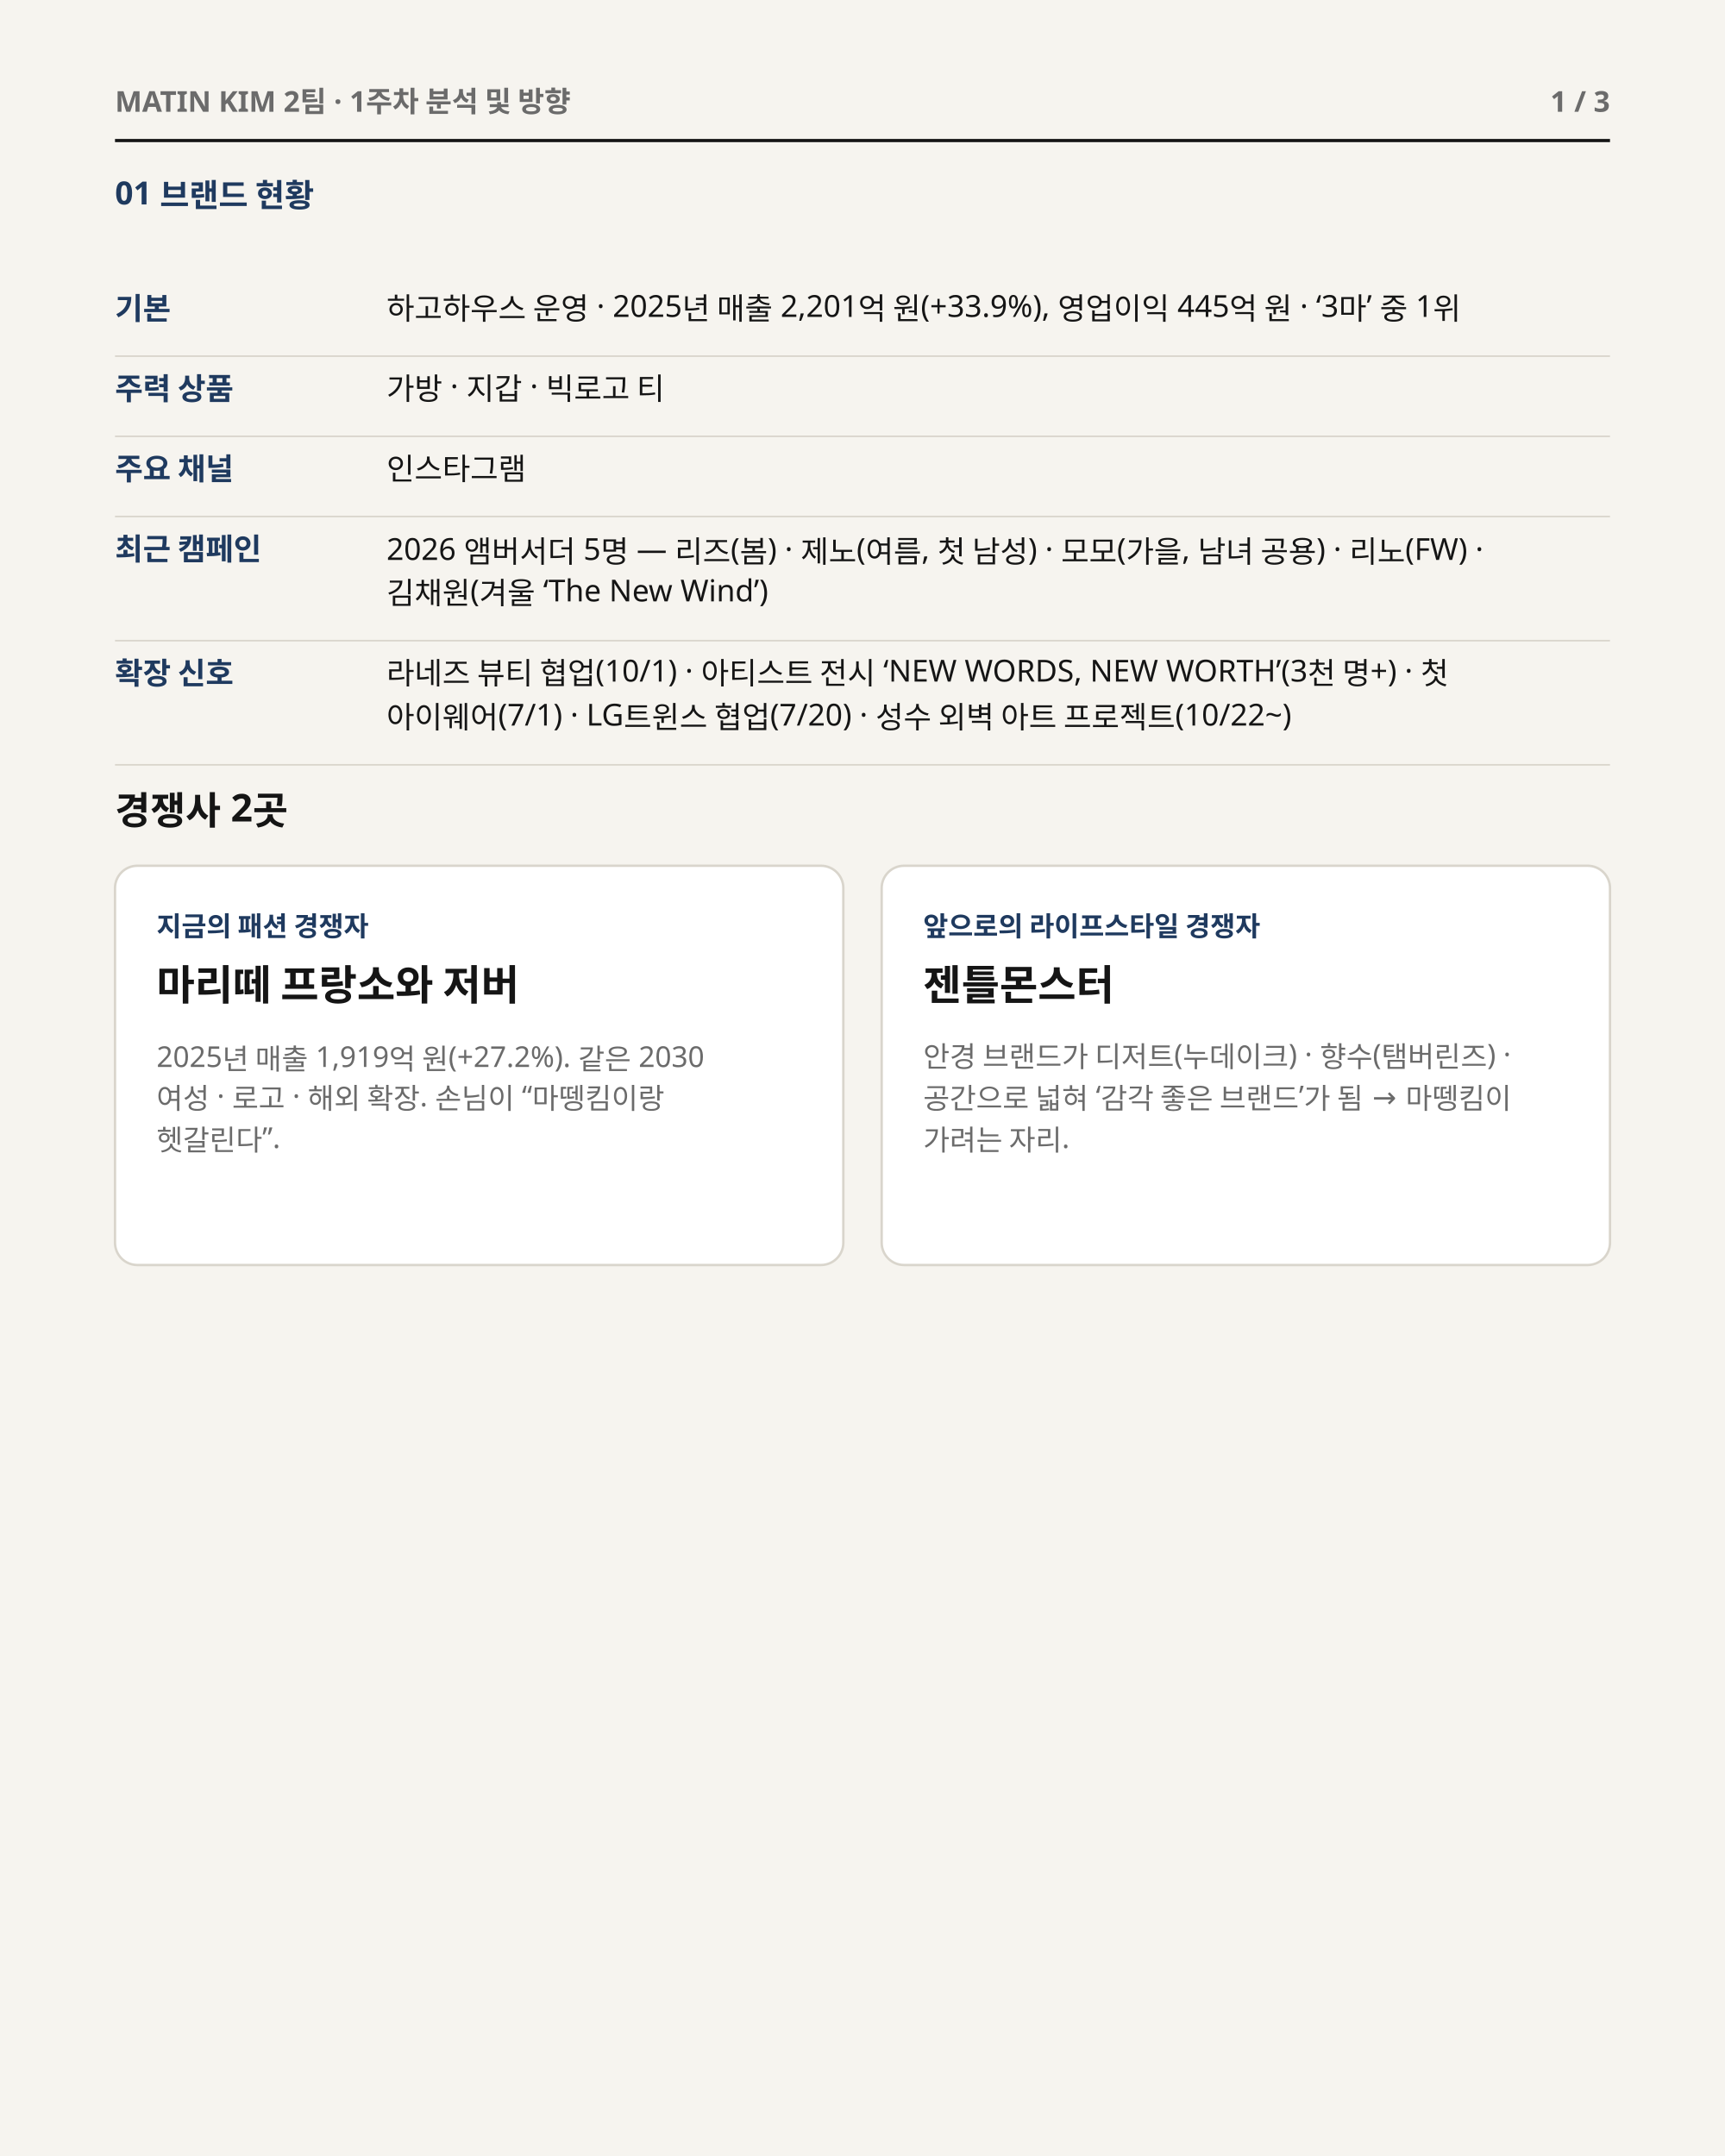
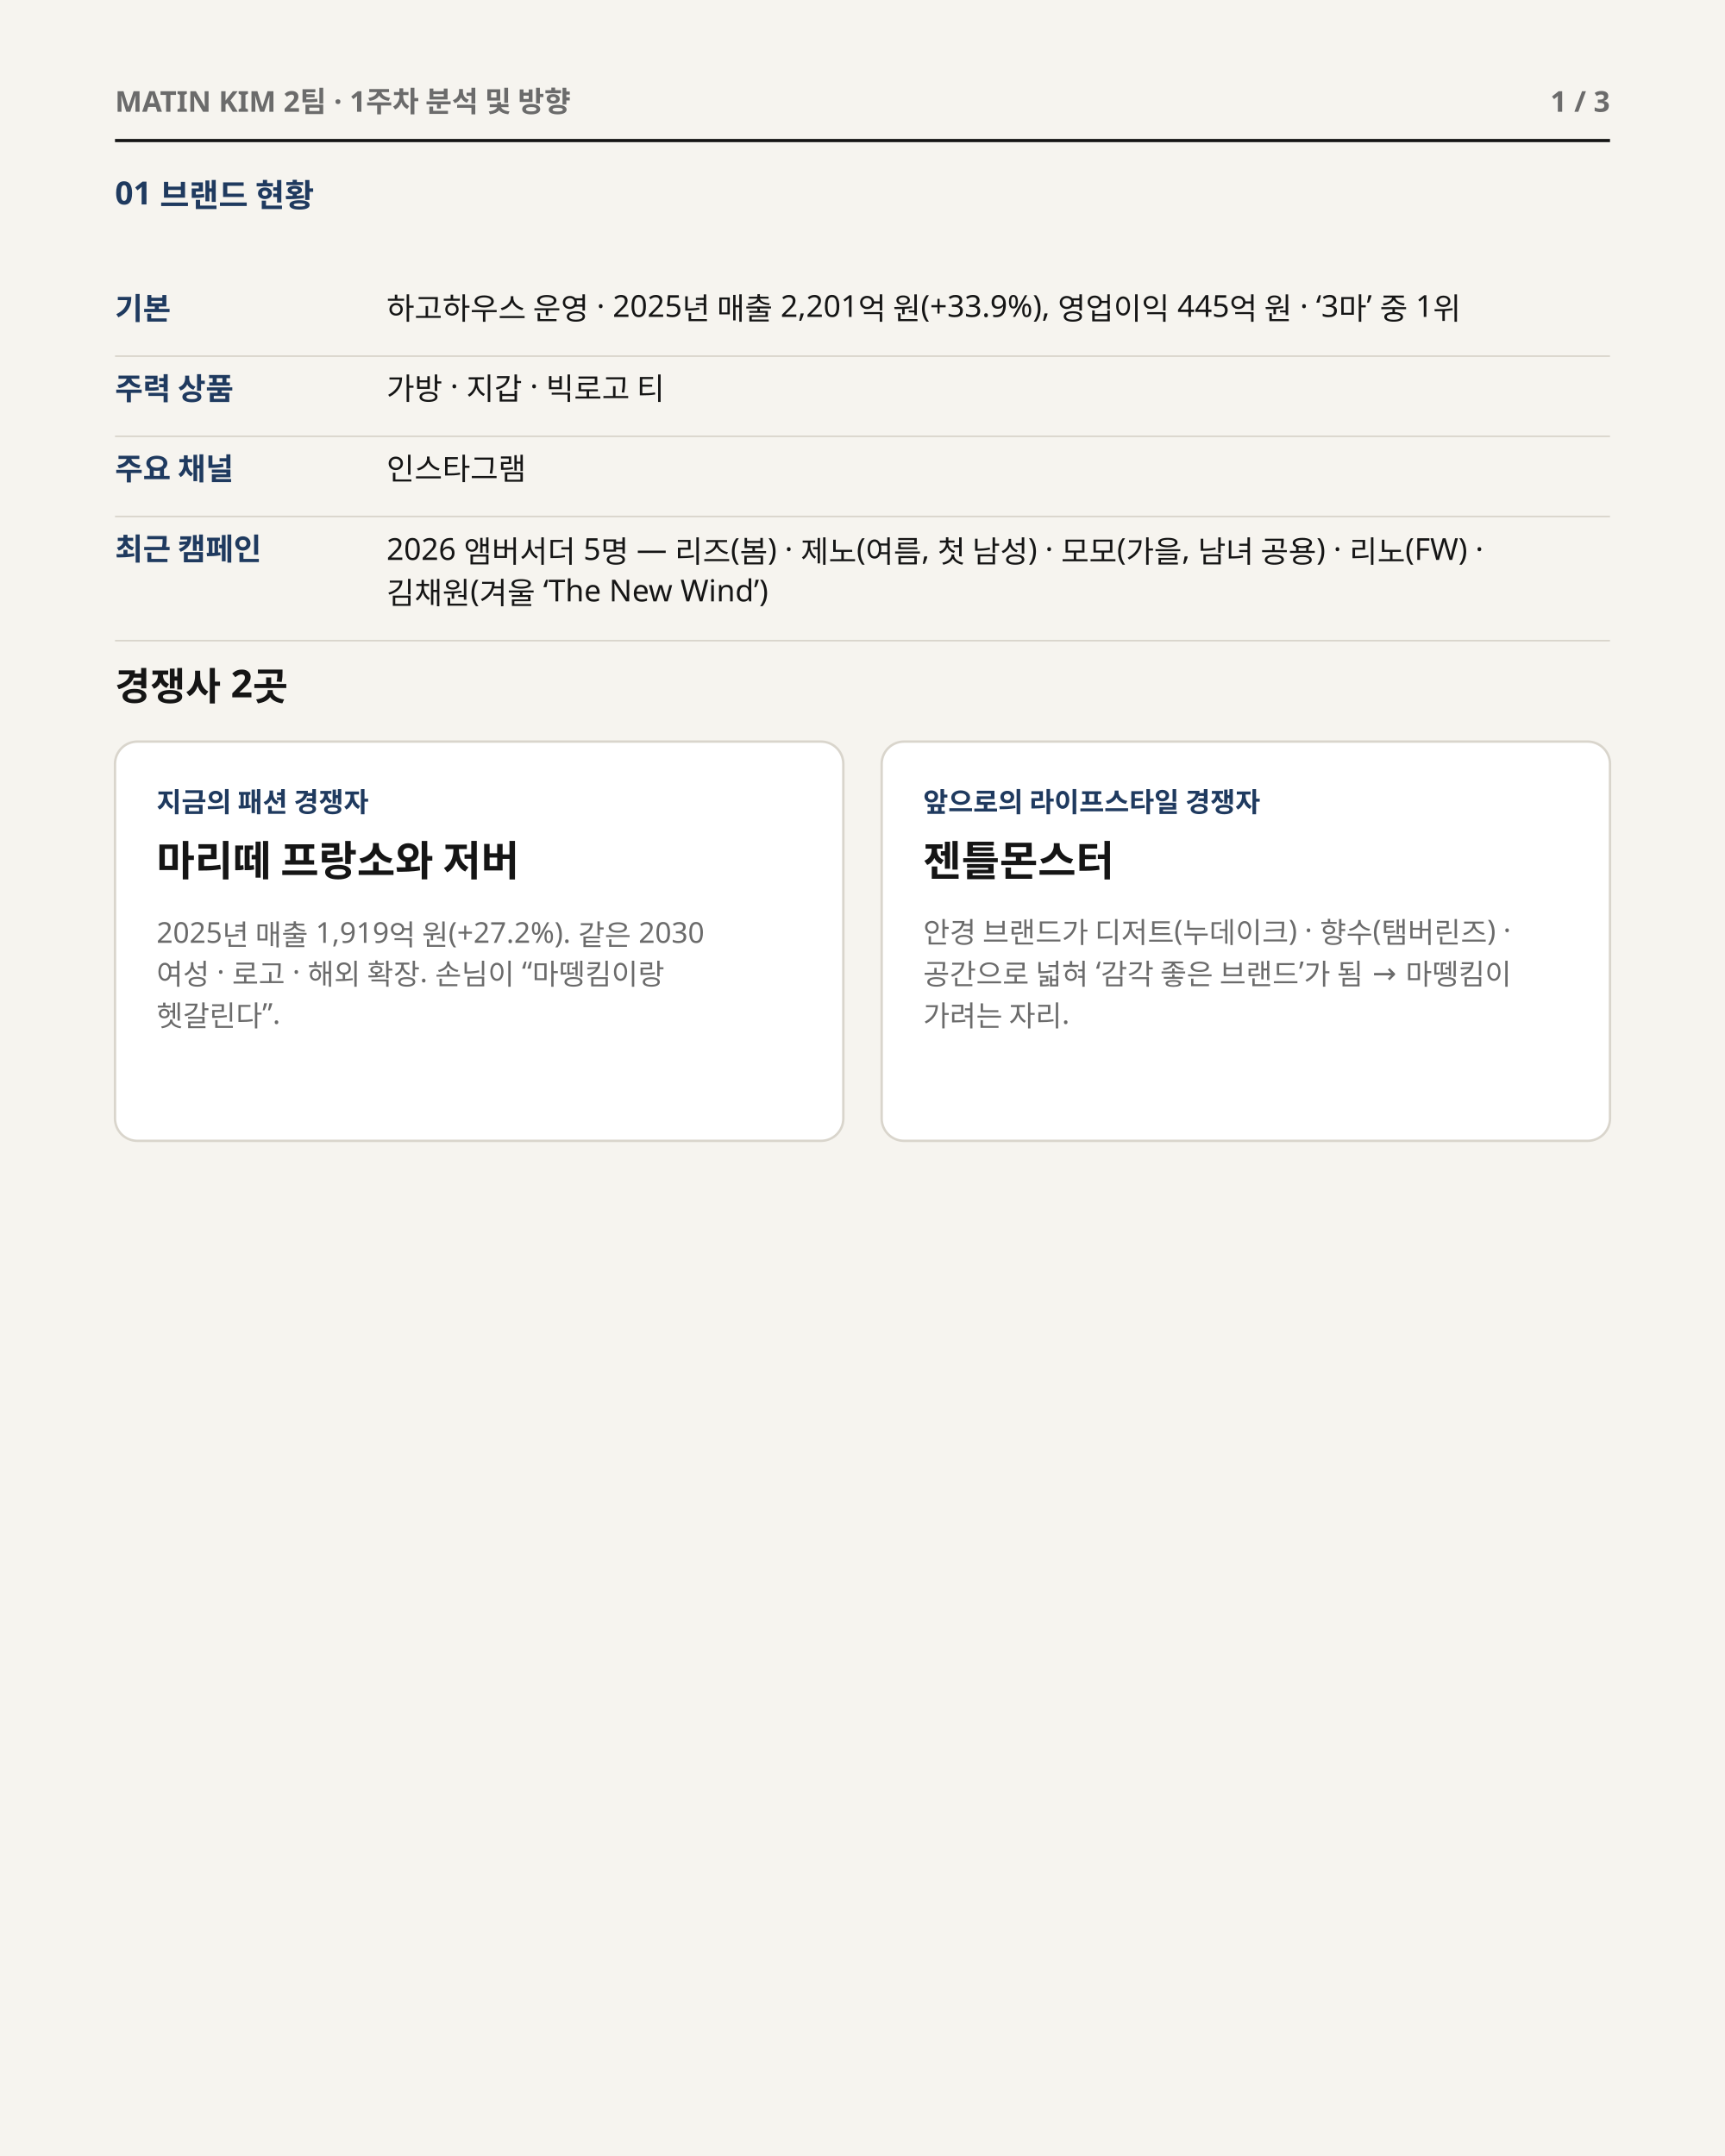
<svg xmlns="http://www.w3.org/2000/svg" width="1080" height="1350" viewBox="0 0 1080 1350">
  <rect width="1080" height="1350" fill="#F6F4EF" />
  <text x="72" y="70" font-family="Pretendard, 'Noto Sans KR', sans-serif" font-size="18" font-weight="600" fill="#6B6B6B" text-anchor="start">MATIN KIM 2팀 · 1주차 분석 및 방향</text>
  <text x="1008" y="70" font-family="Pretendard, 'Noto Sans KR', sans-serif" font-size="18" font-weight="600" fill="#6B6B6B" text-anchor="end">1 / 3</text>
  <line x1="72" y1="88" x2="1008" y2="88" stroke="#151515" stroke-width="2" />
  <text x="72" y="128" font-family="Pretendard, 'Noto Sans KR', sans-serif" font-size="20" font-weight="700" fill="#1F3A5F" text-anchor="start">01  브랜드 현황</text>
  <text x="72" y="200" font-family="Pretendard, 'Noto Sans KR', sans-serif" font-size="19" font-weight="700" fill="#1F3A5F" text-anchor="start">기본</text>
  <text x="242" y="200" font-family="Pretendard, 'Noto Sans KR', sans-serif" font-size="19" font-weight="400" fill="#151515" text-anchor="start">하고하우스 운영 · 2025년 매출 2,201억 원(+33.9%), 영업이익 445억 원 · ‘3마’ 중 1위</text>
  <line x1="72" y1="223.0" x2="1008" y2="223.0" stroke="#D9D5CC" stroke-width="1" />
  <text x="72" y="250.2" font-family="Pretendard, 'Noto Sans KR', sans-serif" font-size="19" font-weight="700" fill="#1F3A5F" text-anchor="start">주력 상품</text>
  <text x="242" y="250.2" font-family="Pretendard, 'Noto Sans KR', sans-serif" font-size="19" font-weight="400" fill="#151515" text-anchor="start">가방 · 지갑 · 빅로고 티</text>
  <line x1="72" y1="273.2" x2="1008" y2="273.2" stroke="#D9D5CC" stroke-width="1" />
  <text x="72" y="300.4" font-family="Pretendard, 'Noto Sans KR', sans-serif" font-size="19" font-weight="700" fill="#1F3A5F" text-anchor="start">주요 채널</text>
  <text x="242" y="300.4" font-family="Pretendard, 'Noto Sans KR', sans-serif" font-size="19" font-weight="400" fill="#151515" text-anchor="start">인스타그램</text>
  <line x1="72" y1="323.4" x2="1008" y2="323.4" stroke="#D9D5CC" stroke-width="1" />
  <text x="72" y="350.6" font-family="Pretendard, 'Noto Sans KR', sans-serif" font-size="19" font-weight="700" fill="#1F3A5F" text-anchor="start">최근 캠페인</text>
  <text x="242" y="350.6" font-family="Pretendard, 'Noto Sans KR', sans-serif" font-size="19" font-weight="400" fill="#151515" text-anchor="start">2026 앰버서더 5명 — 리즈(봄) · 제노(여름, 첫 남성) · 모모(가을, 남녀 공용) · 리노(FW) ·</text>
  <text x="242" y="378.15" font-family="Pretendard, 'Noto Sans KR', sans-serif" font-size="19" font-weight="400" fill="#151515" text-anchor="start">김채원(겨울 ‘The New Wind’)</text>
  <line x1="72" y1="401.15" x2="1008" y2="401.15" stroke="#D9D5CC" stroke-width="1" />
-   <text x="72" y="428.35" font-family="Pretendard, 'Noto Sans KR', sans-serif" font-size="19" font-weight="700" fill="#1F3A5F" text-anchor="start">확장 신호</text>
-   <text x="242" y="428.35" font-family="Pretendard, 'Noto Sans KR', sans-serif" font-size="19" font-weight="400" fill="#151515" text-anchor="start">라네즈 뷰티 협업(10/1) · 아티스트 전시 ‘NEW WORDS, NEW WORTH’(3천 명+) · 첫</text>
-   <text x="242" y="455.9" font-family="Pretendard, 'Noto Sans KR', sans-serif" font-size="19" font-weight="400" fill="#151515" text-anchor="start">아이웨어(7/1) · LG트윈스 협업(7/20) · 성수 외벽 아트 프로젝트(10/22~)</text>
-   <line x1="72" y1="478.9" x2="1008" y2="478.9" stroke="#D9D5CC" stroke-width="1" />
-   <text x="72" y="516.1" font-family="Pretendard, 'Noto Sans KR', sans-serif" font-size="24" font-weight="800" fill="#151515" text-anchor="start">경쟁사 2곳</text>
-   <rect x="72.0" y="542.1" width="456.0" height="250" rx="14" fill="#FFFFFF" stroke="#D9D5CC" stroke-width="1.5" />
-   <text x="98.0" y="586.1" font-family="Pretendard, 'Noto Sans KR', sans-serif" font-size="17" font-weight="700" fill="#1F3A5F" text-anchor="start">지금의 패션 경쟁자</text>
-   <text x="98.0" y="626.1" font-family="Pretendard, 'Noto Sans KR', sans-serif" font-size="26" font-weight="800" fill="#151515" text-anchor="start">마리떼 프랑소와 저버</text>
-   <text x="98.0" y="668.1" font-family="Pretendard, 'Noto Sans KR', sans-serif" font-size="18" font-weight="500" fill="#6B6B6B" text-anchor="start">2025년 매출 1,919억 원(+27.2%). 같은 2030</text>
-   <text x="98.0" y="694.2" font-family="Pretendard, 'Noto Sans KR', sans-serif" font-size="18" font-weight="500" fill="#6B6B6B" text-anchor="start">여성 · 로고 · 해외 확장. 손님이 “마뗑킴이랑</text>
-   <text x="98.0" y="720.3" font-family="Pretendard, 'Noto Sans KR', sans-serif" font-size="18" font-weight="500" fill="#6B6B6B" text-anchor="start">헷갈린다”.</text>
-   <rect x="552.0" y="542.1" width="456.0" height="250" rx="14" fill="#FFFFFF" stroke="#D9D5CC" stroke-width="1.5" />
-   <text x="578.0" y="586.1" font-family="Pretendard, 'Noto Sans KR', sans-serif" font-size="17" font-weight="700" fill="#1F3A5F" text-anchor="start">앞으로의 라이프스타일 경쟁자</text>
-   <text x="578.0" y="626.1" font-family="Pretendard, 'Noto Sans KR', sans-serif" font-size="26" font-weight="800" fill="#151515" text-anchor="start">젠틀몬스터</text>
-   <text x="578.0" y="668.1" font-family="Pretendard, 'Noto Sans KR', sans-serif" font-size="18" font-weight="500" fill="#6B6B6B" text-anchor="start">안경 브랜드가 디저트(누데이크) · 향수(탬버린즈) ·</text>
-   <text x="578.0" y="694.2" font-family="Pretendard, 'Noto Sans KR', sans-serif" font-size="18" font-weight="500" fill="#6B6B6B" text-anchor="start">공간으로 넓혀 ‘감각 좋은 브랜드’가 됨 → 마뗑킴이</text>
-   <text x="578.0" y="720.3" font-family="Pretendard, 'Noto Sans KR', sans-serif" font-size="18" font-weight="500" fill="#6B6B6B" text-anchor="start">가려는 자리.</text>
+   <text x="72" y="438.35" font-family="Pretendard, 'Noto Sans KR', sans-serif" font-size="24" font-weight="800" fill="#151515" text-anchor="start">경쟁사 2곳</text>
+   <rect x="72.0" y="464.35" width="456.0" height="250" rx="14" fill="#FFFFFF" stroke="#D9D5CC" stroke-width="1.5" />
+   <text x="98.0" y="508.35" font-family="Pretendard, 'Noto Sans KR', sans-serif" font-size="17" font-weight="700" fill="#1F3A5F" text-anchor="start">지금의 패션 경쟁자</text>
+   <text x="98.0" y="548.35" font-family="Pretendard, 'Noto Sans KR', sans-serif" font-size="26" font-weight="800" fill="#151515" text-anchor="start">마리떼 프랑소와 저버</text>
+   <text x="98.0" y="590.35" font-family="Pretendard, 'Noto Sans KR', sans-serif" font-size="18" font-weight="500" fill="#6B6B6B" text-anchor="start">2025년 매출 1,919억 원(+27.2%). 같은 2030</text>
+   <text x="98.0" y="616.45" font-family="Pretendard, 'Noto Sans KR', sans-serif" font-size="18" font-weight="500" fill="#6B6B6B" text-anchor="start">여성 · 로고 · 해외 확장. 손님이 “마뗑킴이랑</text>
+   <text x="98.0" y="642.55" font-family="Pretendard, 'Noto Sans KR', sans-serif" font-size="18" font-weight="500" fill="#6B6B6B" text-anchor="start">헷갈린다”.</text>
+   <rect x="552.0" y="464.35" width="456.0" height="250" rx="14" fill="#FFFFFF" stroke="#D9D5CC" stroke-width="1.5" />
+   <text x="578.0" y="508.35" font-family="Pretendard, 'Noto Sans KR', sans-serif" font-size="17" font-weight="700" fill="#1F3A5F" text-anchor="start">앞으로의 라이프스타일 경쟁자</text>
+   <text x="578.0" y="548.35" font-family="Pretendard, 'Noto Sans KR', sans-serif" font-size="26" font-weight="800" fill="#151515" text-anchor="start">젠틀몬스터</text>
+   <text x="578.0" y="590.35" font-family="Pretendard, 'Noto Sans KR', sans-serif" font-size="18" font-weight="500" fill="#6B6B6B" text-anchor="start">안경 브랜드가 디저트(누데이크) · 향수(탬버린즈) ·</text>
+   <text x="578.0" y="616.45" font-family="Pretendard, 'Noto Sans KR', sans-serif" font-size="18" font-weight="500" fill="#6B6B6B" text-anchor="start">공간으로 넓혀 ‘감각 좋은 브랜드’가 됨 → 마뗑킴이</text>
+   <text x="578.0" y="642.55" font-family="Pretendard, 'Noto Sans KR', sans-serif" font-size="18" font-weight="500" fill="#6B6B6B" text-anchor="start">가려는 자리.</text>
</svg>
